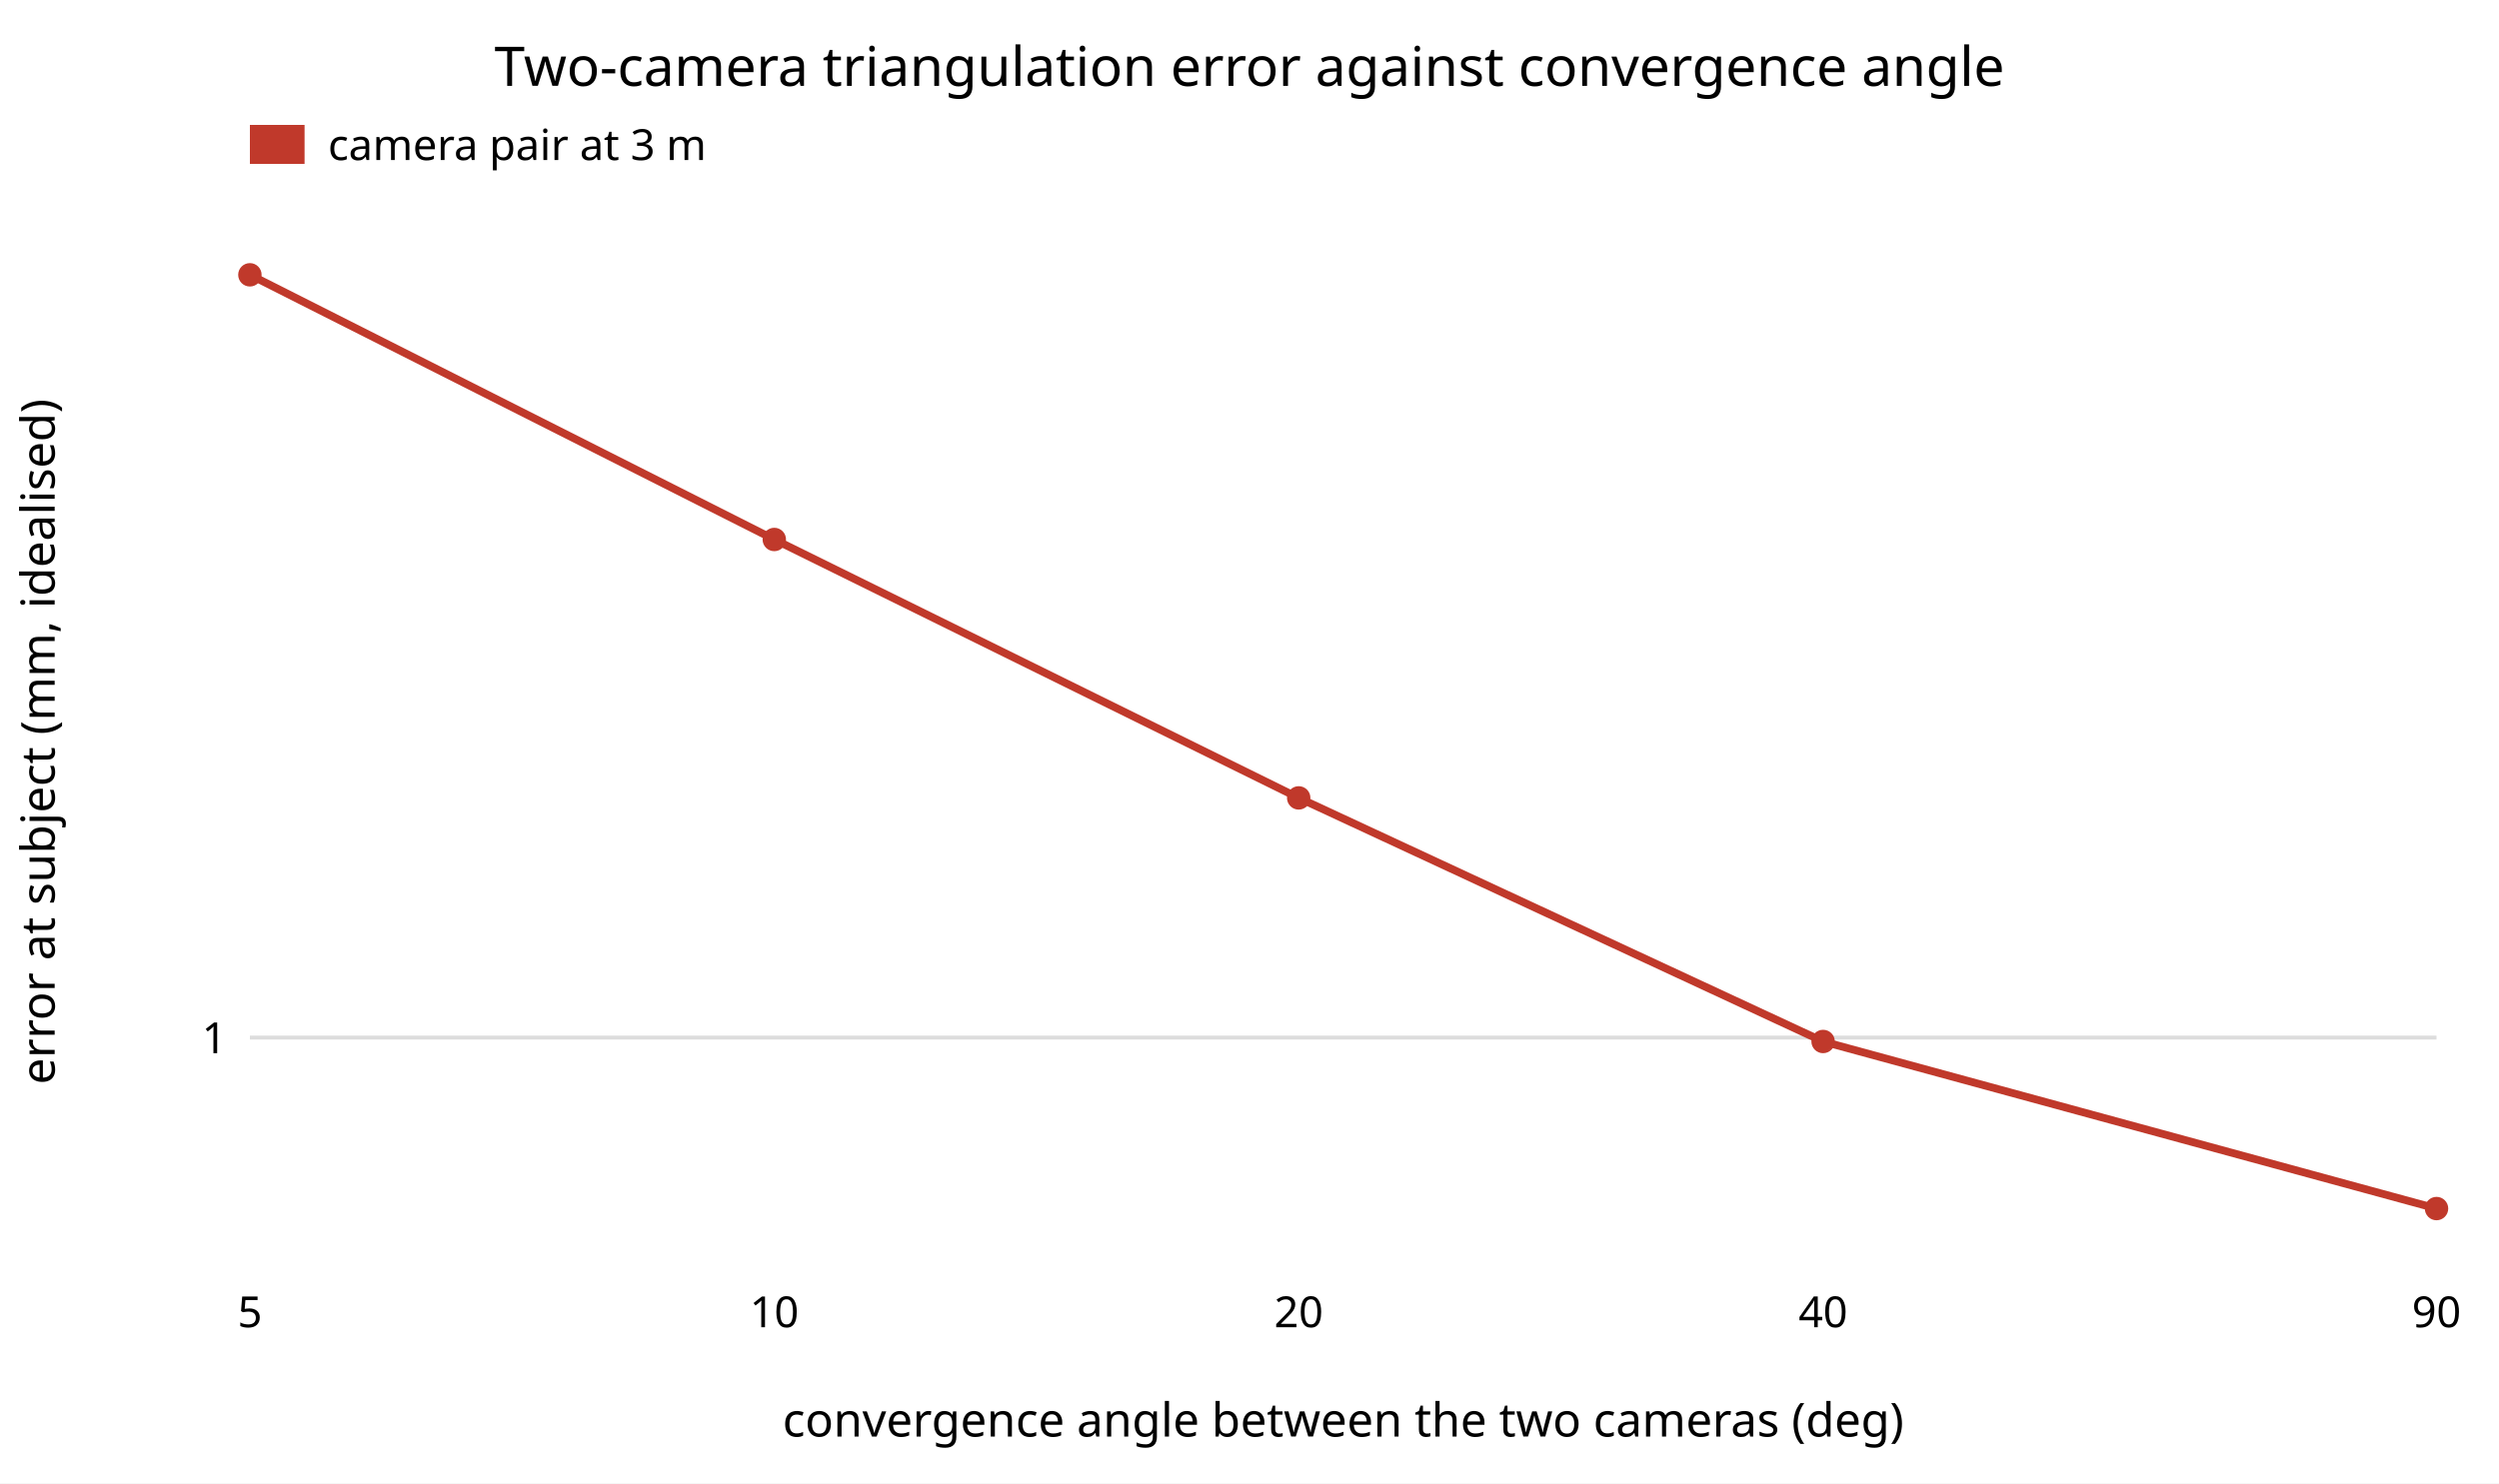
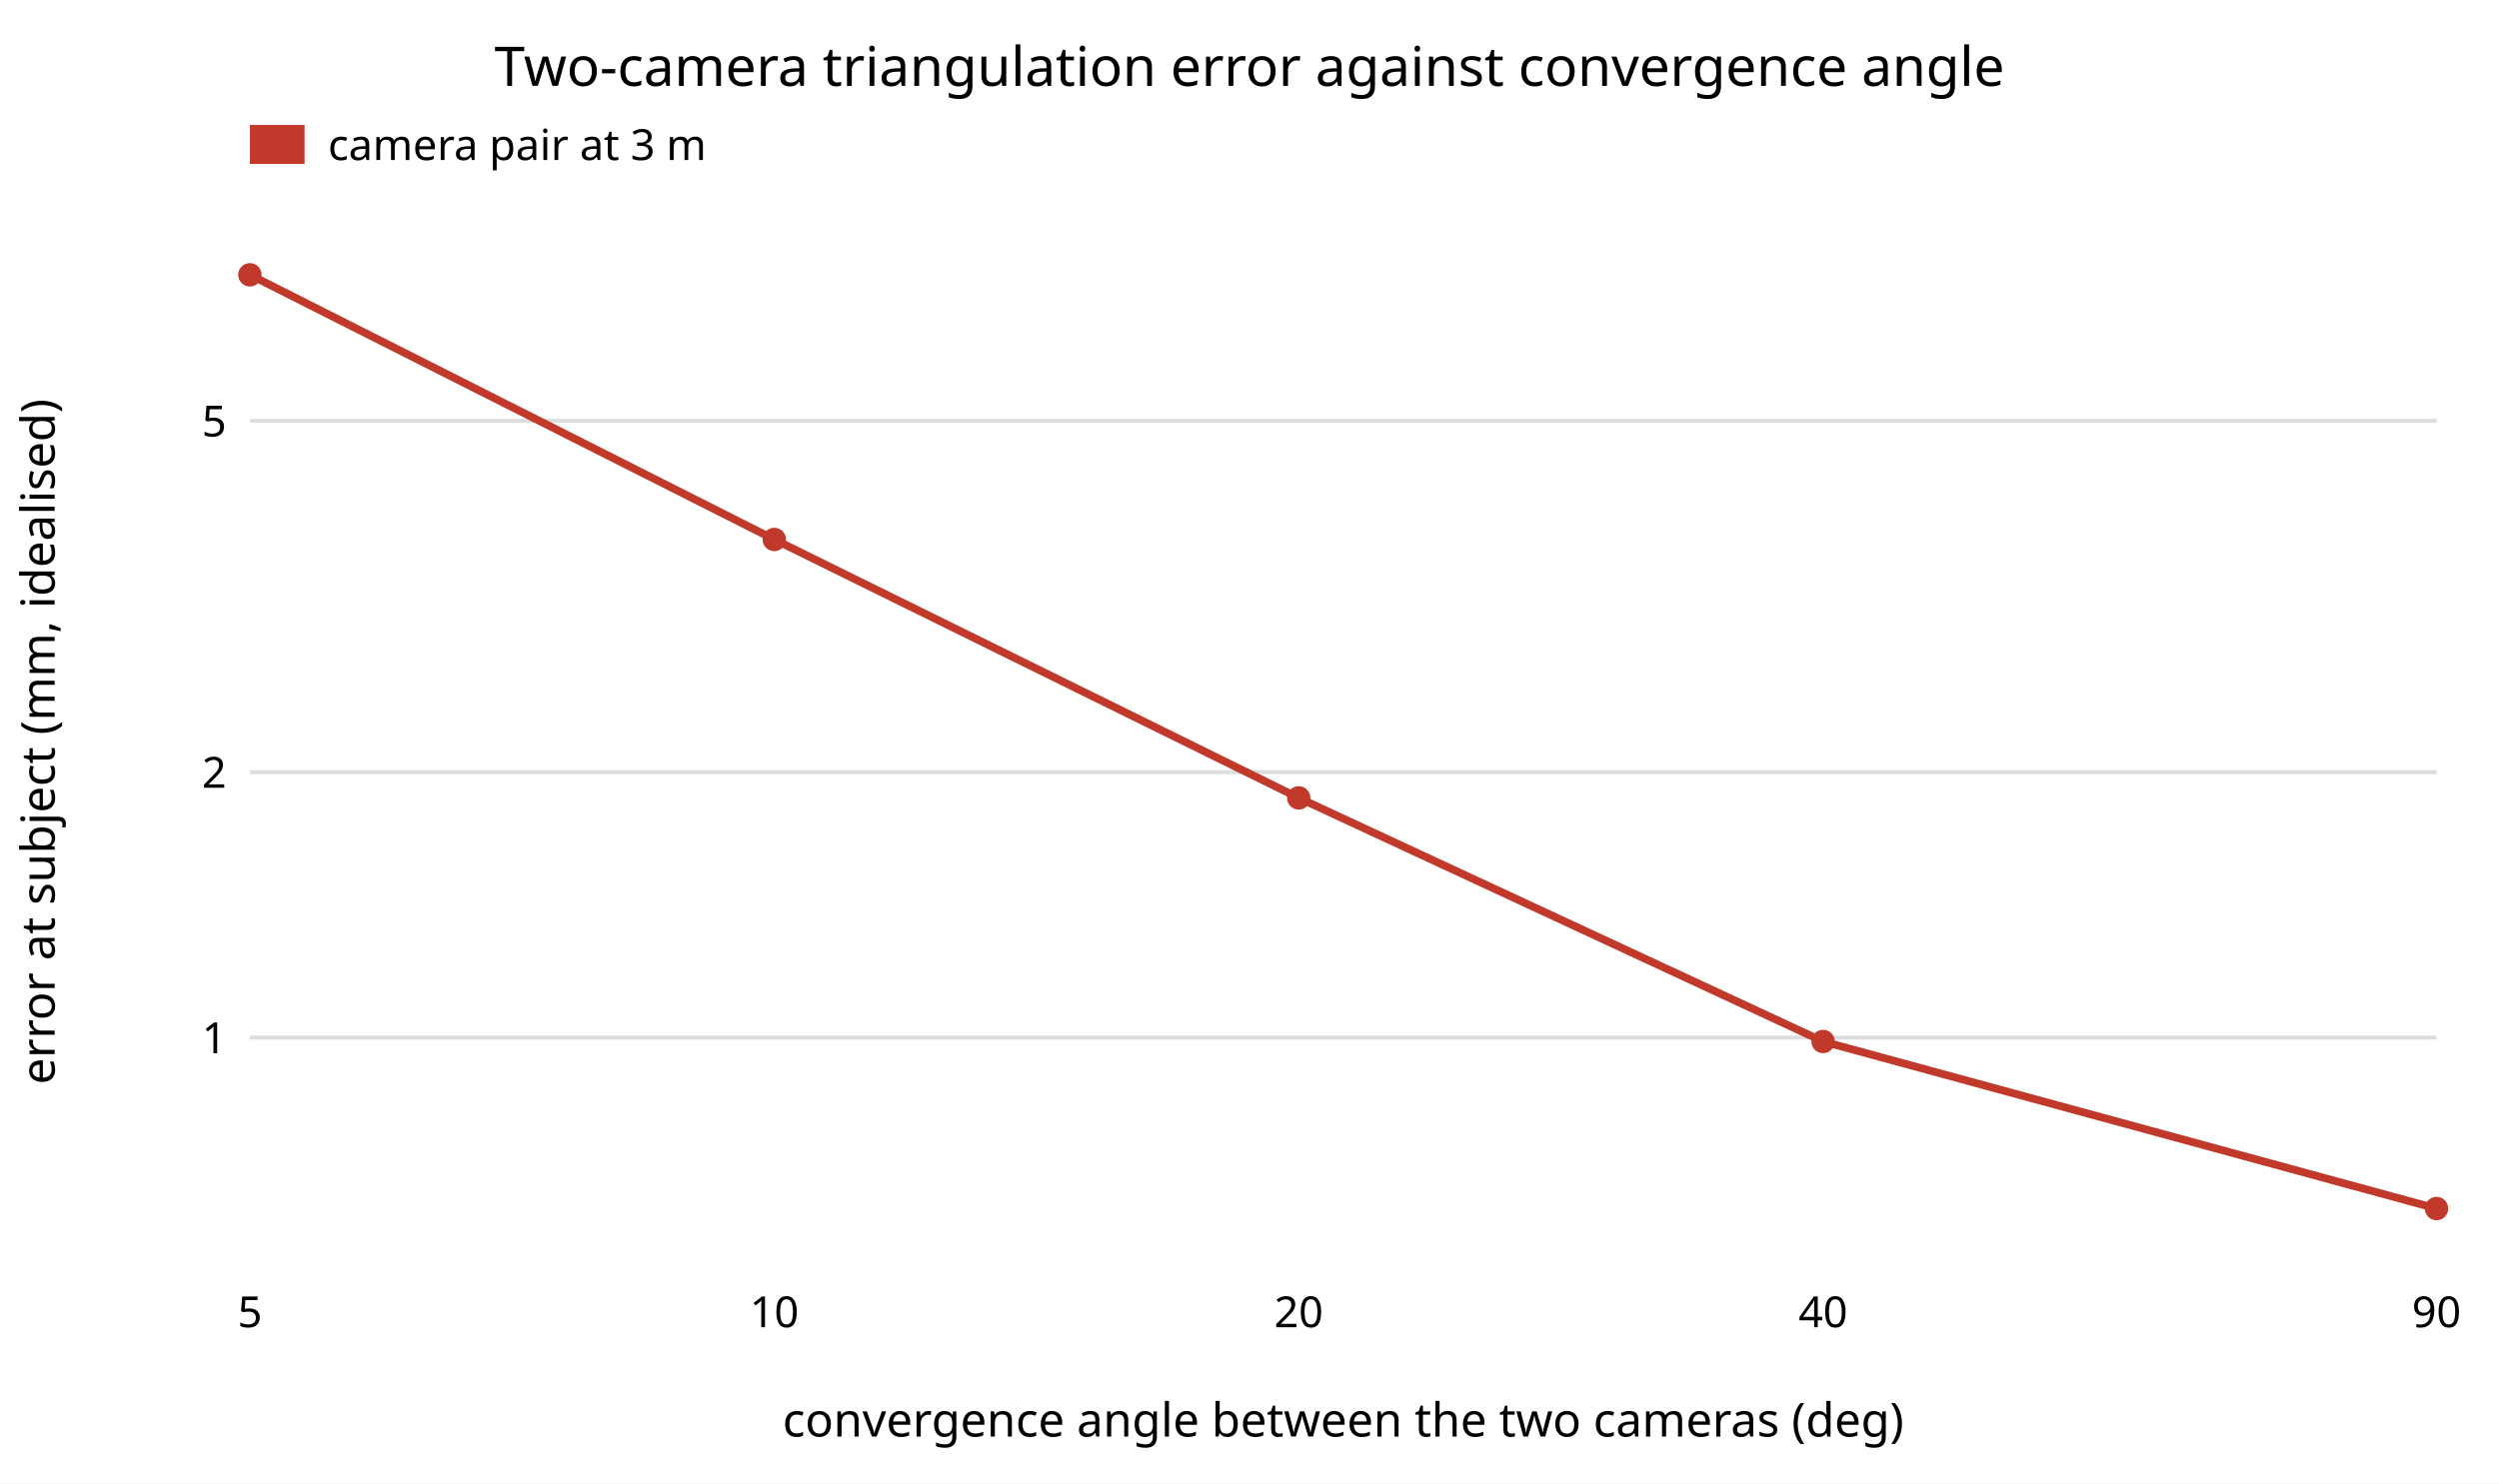
<svg xmlns="http://www.w3.org/2000/svg" viewBox="0 0 640 380" role="img" aria-label="Line plot: centre triangulation error in millimetres falls from 7.3 mm at 5 degrees of convergence to 0.64 mm at 90 degrees, at 3 m">
  <rect width="640" height="380" fill="#fff" />
  <text x="320.0" y="22" text-anchor="middle" font-family="sans-serif" font-size="14">Two-camera triangulation error against convergence angle</text>
  <line x1="64" x2="624" y1="265.8" y2="265.8" stroke="#ddd" />
  <text x="58" y="269.8" text-anchor="end" font-family="sans-serif" font-size="11">1</text>
+   <line x1="64" x2="624" y1="197.8" y2="197.8" stroke="#ddd" />
+   <text x="58" y="201.8" text-anchor="end" font-family="sans-serif" font-size="11">2</text>
+   <line x1="64" x2="624" y1="107.8" y2="107.8" stroke="#ddd" />
+   <text x="58" y="111.8" text-anchor="end" font-family="sans-serif" font-size="11">5</text>
  <text x="64.0" y="340" text-anchor="middle" font-family="sans-serif" font-size="11">5</text>
  <text x="198.3" y="340" text-anchor="middle" font-family="sans-serif" font-size="11">10</text>
  <text x="332.6" y="340" text-anchor="middle" font-family="sans-serif" font-size="11">20</text>
  <text x="466.9" y="340" text-anchor="middle" font-family="sans-serif" font-size="11">40</text>
  <text x="624.0" y="340" text-anchor="middle" font-family="sans-serif" font-size="11">90</text>
  <text x="344.0" y="368" text-anchor="middle" font-family="sans-serif" font-size="12">convergence angle between the two cameras (deg)</text>
  <text x="14" y="190.0" text-anchor="middle" font-family="sans-serif" font-size="12" transform="rotate(-90 14 190.0)">error at subject (mm, idealised)</text>
  <polyline points="64.0,70.4 198.3,138.2 332.6,204.4 466.9,266.8 624.0,309.6" fill="none" stroke="#c0392b" stroke-width="2" />
  <circle cx="64.0" cy="70.4" r="3" fill="#c0392b" />
  <circle cx="198.3" cy="138.2" r="3" fill="#c0392b" />
  <circle cx="332.6" cy="204.4" r="3" fill="#c0392b" />
  <circle cx="466.9" cy="266.8" r="3" fill="#c0392b" />
  <circle cx="624.0" cy="309.6" r="3" fill="#c0392b" />
  <rect x="64" y="32" width="14" height="10" fill="#c0392b" />
  <text x="84" y="41" font-family="sans-serif" font-size="11">camera pair at 3 m</text>
</svg>
